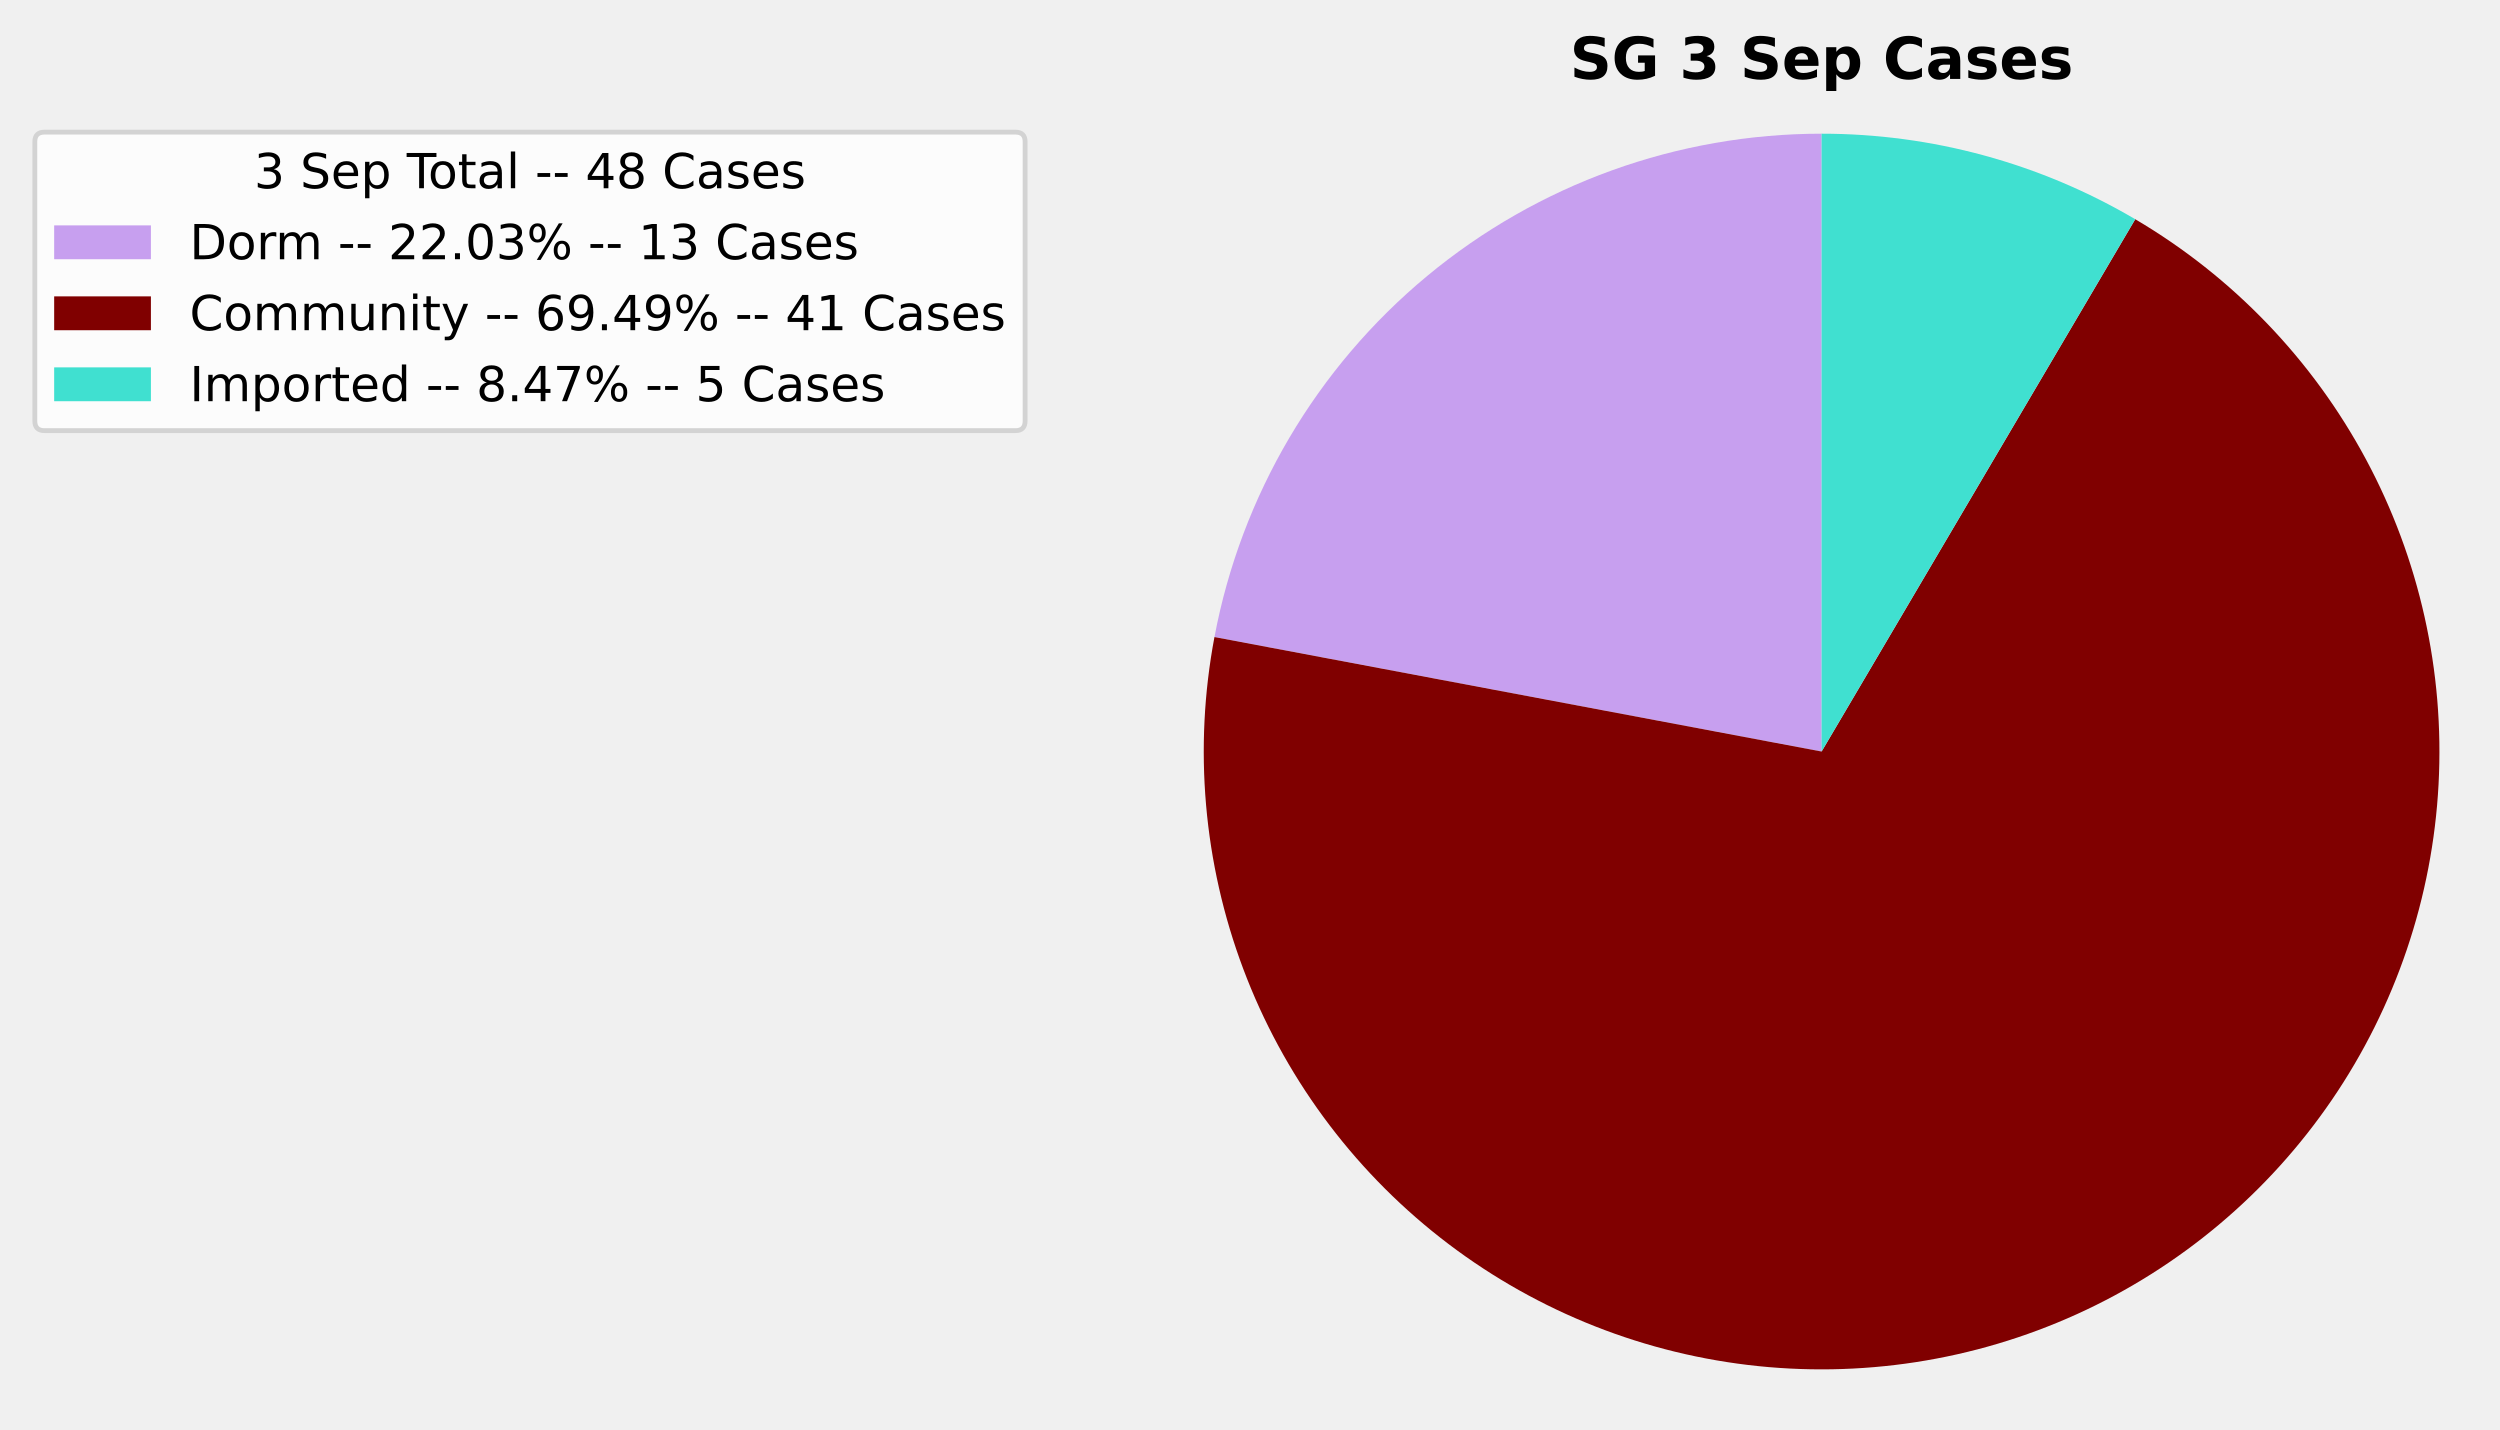
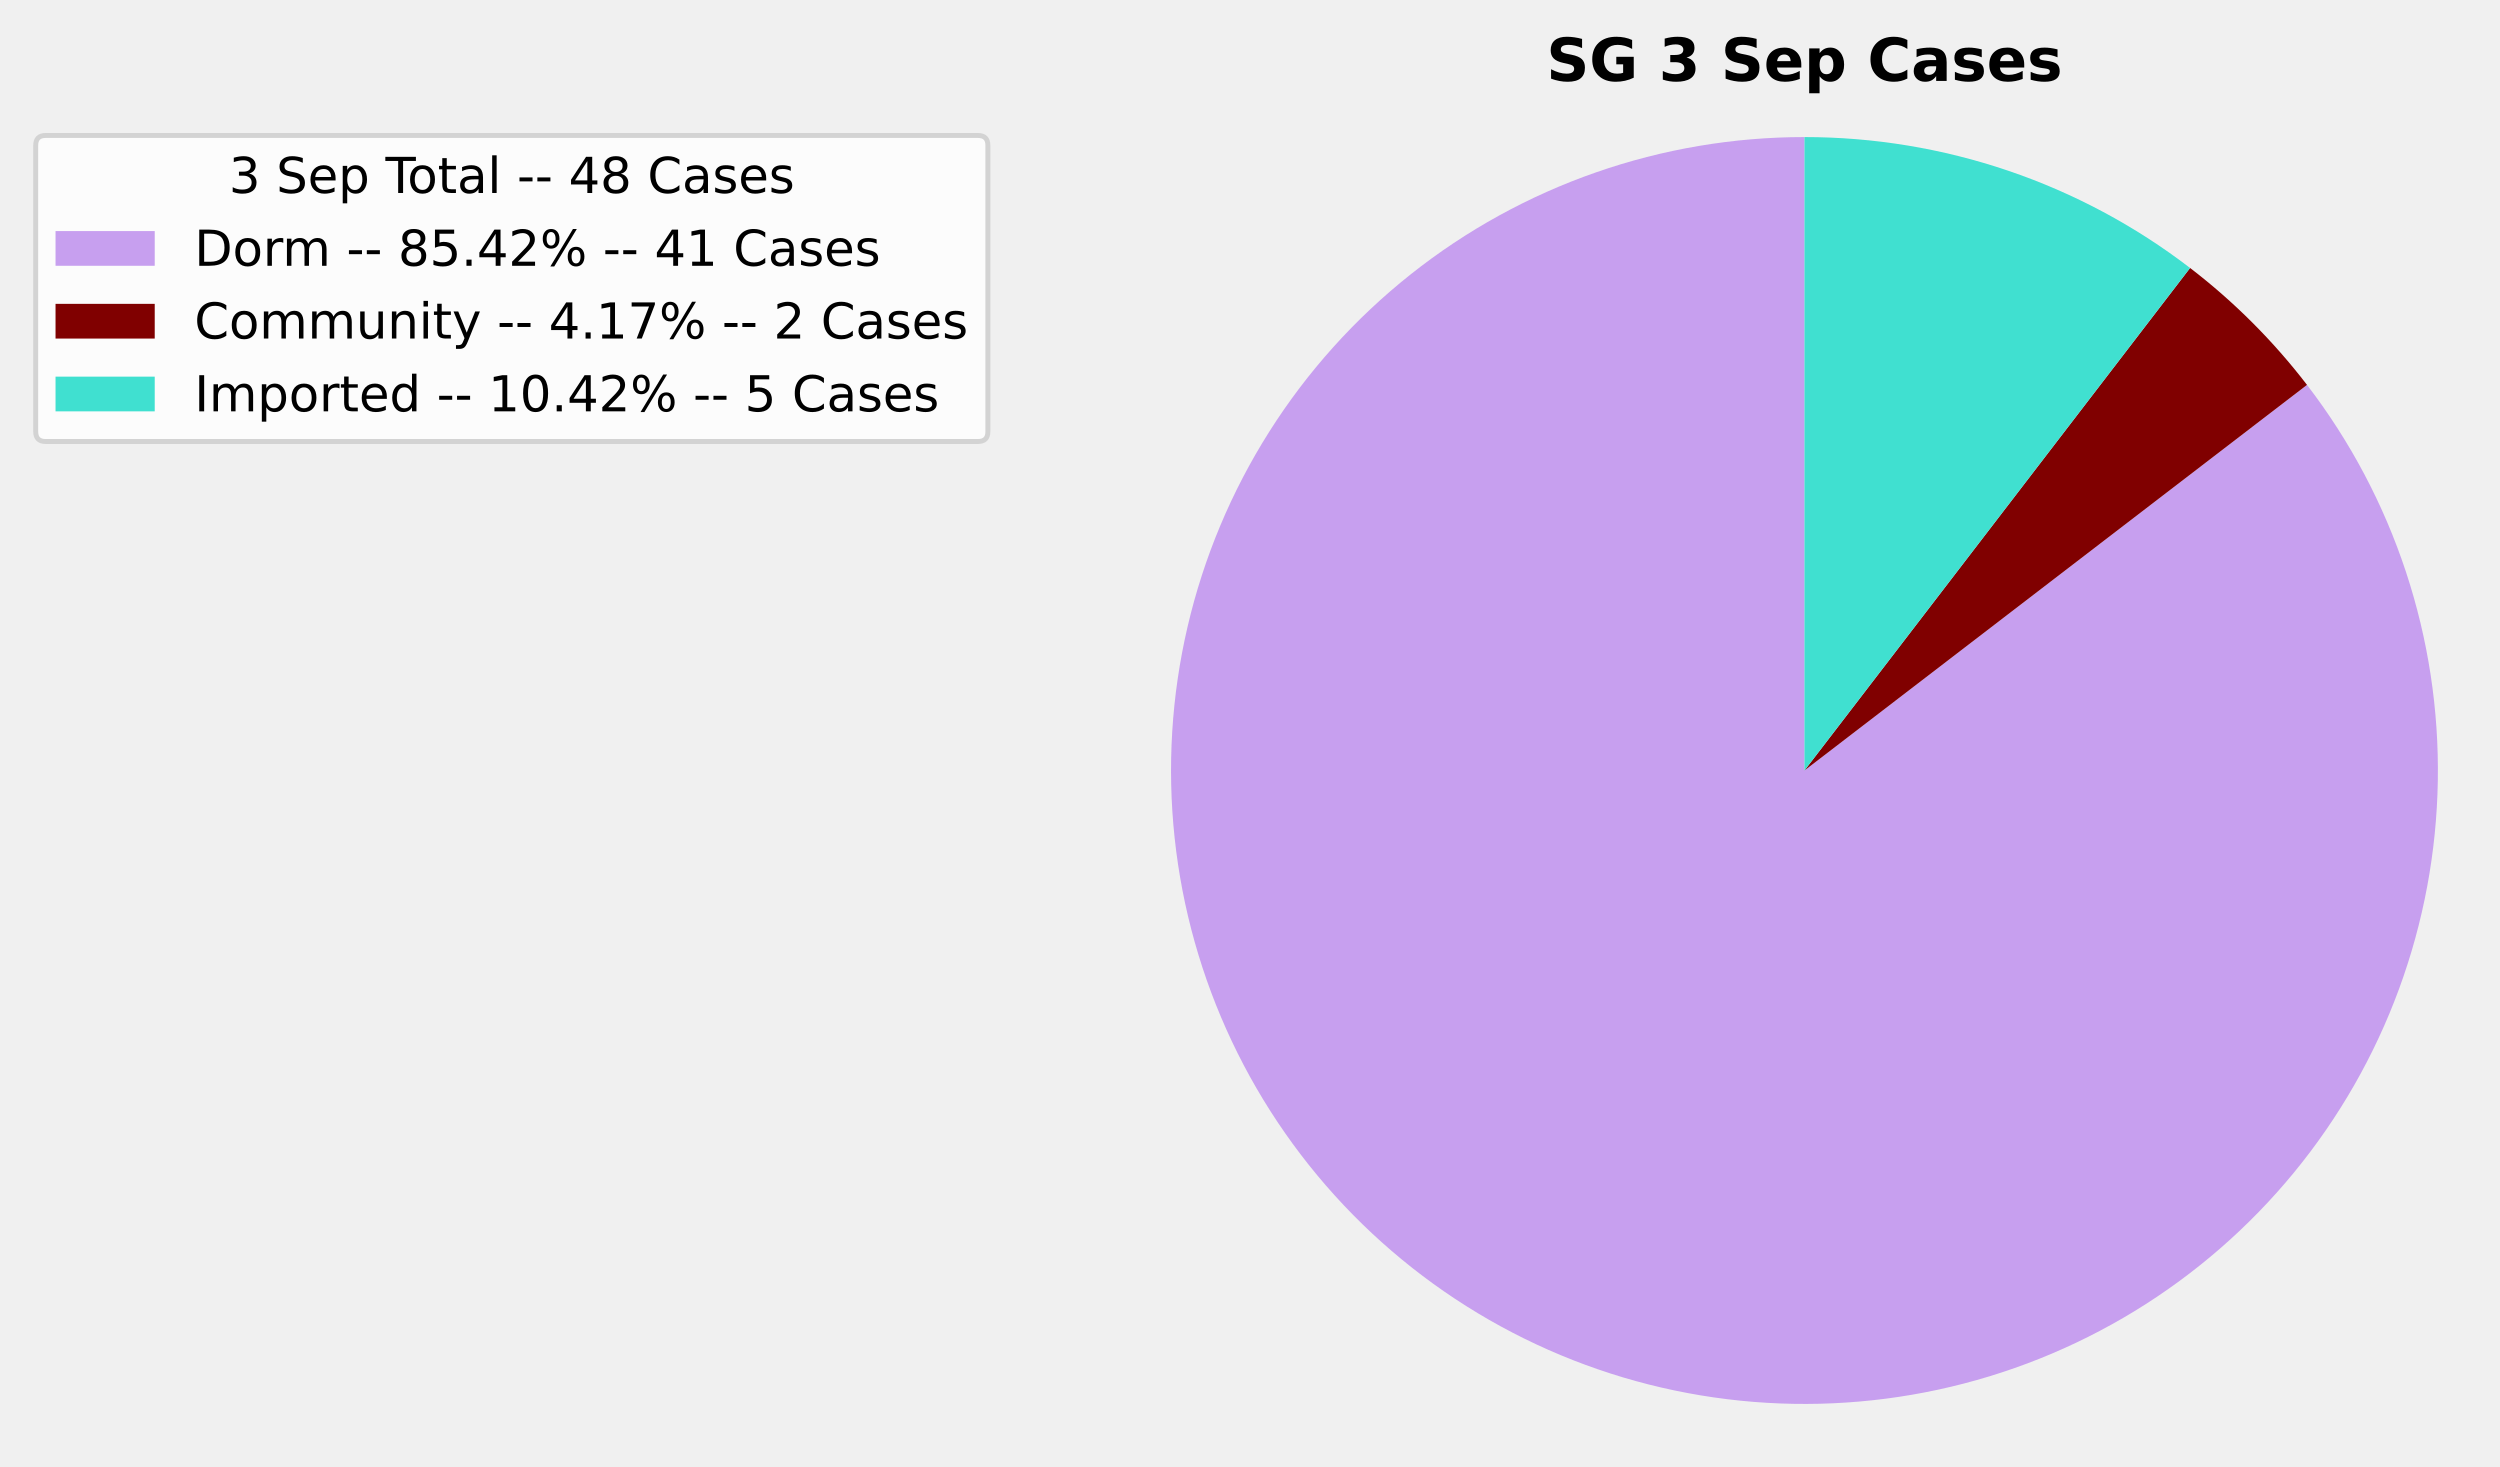
- <svg xmlns="http://www.w3.org/2000/svg" xmlns:xlink="http://www.w3.org/1999/xlink" height="295.63pt" version="1.1" viewBox="0 0 516.858 295.63" width="516.858pt">
+ <svg xmlns="http://www.w3.org/2000/svg" xmlns:xlink="http://www.w3.org/1999/xlink" height="295.63pt" version="1.1" viewBox="0 0 504.133 295.63" width="504.133pt">
  <defs>
    <style type="text/css">
*{stroke-linecap:butt;stroke-linejoin:round;}
  </style>
  </defs>
  <g id="figure_1">
    <g id="patch_1">
-       <path d="M -0 295.63  L 516.858 295.63  L 516.858 0  L -0 0  z " style="fill:none;" />
+       <path d="M -0 295.63  L 504.133 295.63  L 504.133 0  L -0 0  z " style="fill:none;" />
    </g>
    <g id="axes_1">
      <g id="patch_2">
-         <path d="M 376.602 27.64  C 346.838 27.64 317.99 38.044 295.076 57.04  C 272.163 76.037 256.595 102.458 251.08 131.707  L 376.602 155.374  L 376.602 27.64  z " style="fill:#c79fef;" />
+         <path d="M 363.877 27.64  C 349.561 27.64 335.347 30.047 321.83 34.759  C 308.312 39.471 295.683 46.423 284.47 55.322  C 273.257 64.221 263.619 74.943 255.96 87.037  C 248.302 99.131 242.73 112.427 239.48 126.369  C 236.229 140.31 235.345 154.699 236.865 168.934  C 238.384 183.168 242.286 197.046 248.407 209.987  C 254.527 222.928 262.78 234.749 272.819 244.954  C 282.859 255.159 294.542 263.604 307.381 269.935  C 320.22 276.267 334.033 280.395 348.241 282.147  C 362.448 283.9 376.85 283.251 390.843 280.229  C 404.835 277.207 418.221 271.854 430.439 264.394  C 442.657 256.934 453.535 247.473 462.616 236.408  C 471.698 225.342 478.855 212.827 483.787 199.389  C 488.72 185.95 491.359 171.777 491.593 157.464  C 491.827 143.151 489.654 128.899 485.163 115.306  C 480.673 101.714 473.929 88.972 465.215 77.615  L 363.877 155.374  L 363.877 27.64  z " style="fill:#c79fef;" />
      </g>
      <g id="patch_3">
-         <path d="M 251.08 131.707  C 246.747 154.683 248.806 178.414 257.03 200.302  C 265.254 222.19 279.332 241.405 297.723 255.843  C 316.114 270.282 338.121 279.398 361.335 282.192  C 384.549 284.987 408.091 281.355 429.383 271.693  C 450.675 262.031 468.911 246.706 482.095 227.396  C 495.278 208.086 502.91 185.521 504.154 162.172  C 505.399 138.824 500.209 115.576 489.152 94.973  C 478.096 74.371 461.592 57.195 441.448 45.325  L 376.602 155.374  L 251.08 131.707  z " style="fill:#800000;" />
+         <path d="M 465.215 77.615  C 461.82 73.191 458.14 68.995 454.198 65.053  C 450.256 61.11 446.059 57.43 441.636 54.036  L 363.877 155.374  L 465.215 77.615  z " style="fill:#800000;" />
      </g>
      <g id="patch_4">
-         <path d="M 441.448 45.325  C 431.667 39.561 421.161 35.128 410.209 32.141  C 399.256 29.154 387.954 27.64 376.602 27.64  L 376.602 155.374  L 441.448 45.325  z " style="fill:#40e0d0;" />
+         <path d="M 441.636 54.036  C 430.557 45.535 418.159 38.908 404.935 34.419  C 391.712 29.93 377.841 27.64 363.877 27.64  L 363.877 155.374  L 441.636 54.036  z " style="fill:#40e0d0;" />
      </g>
      <g id="matplotlib.axis_1" />
      <g id="matplotlib.axis_2" />
      <g id="text_1">
        <defs>
          <path d="M 59.906 70.609  L 59.906 55.172  Q 53.906 57.859 48.188 59.219  Q 42.484 60.594 37.406 60.594  Q 30.672 60.594 27.438 58.734  Q 24.219 56.891 24.219 52.984  Q 24.219 50.047 26.391 48.406  Q 28.562 46.781 34.281 45.609  L 42.281 44  Q 54.438 41.547 59.562 36.562  Q 64.703 31.594 64.703 22.406  Q 64.703 10.359 57.547 4.469  Q 50.391 -1.422 35.688 -1.422  Q 28.766 -1.422 21.781 -0.094  Q 14.797 1.219 7.812 3.812  L 7.812 19.672  Q 14.797 15.969 21.312 14.078  Q 27.828 12.203 33.891 12.203  Q 40.047 12.203 43.312 14.25  Q 46.578 16.312 46.578 20.125  Q 46.578 23.531 44.359 25.391  Q 42.141 27.25 35.5 28.719  L 28.219 30.328  Q 17.281 32.672 12.219 37.797  Q 7.172 42.922 7.172 51.609  Q 7.172 62.5 14.203 68.359  Q 21.234 74.219 34.422 74.219  Q 40.438 74.219 46.781 73.312  Q 53.125 72.406 59.906 70.609  z " id="DejaVuSans-Bold-83" />
          <path d="M 74.703 5.422  Q 67.672 2 60.109 0.281  Q 52.547 -1.422 44.484 -1.422  Q 26.266 -1.422 15.625 8.766  Q 4.984 18.953 4.984 36.375  Q 4.984 54 15.812 64.109  Q 26.656 74.219 45.516 74.219  Q 52.781 74.219 59.438 72.844  Q 66.109 71.484 72.016 68.797  L 72.016 53.719  Q 65.922 57.172 59.891 58.875  Q 53.859 60.594 47.797 60.594  Q 36.578 60.594 30.5 54.312  Q 24.422 48.047 24.422 36.375  Q 24.422 24.812 30.281 18.5  Q 36.141 12.203 46.922 12.203  Q 49.859 12.203 52.375 12.562  Q 54.891 12.938 56.891 13.719  L 56.891 27.875  L 45.406 27.875  L 45.406 40.484  L 74.703 40.484  z " id="DejaVuSans-Bold-71" />
          <path id="DejaVuSans-Bold-32" />
          <path d="M 46.578 39.312  Q 53.953 37.406 57.781 32.688  Q 61.625 27.984 61.625 20.703  Q 61.625 9.859 53.312 4.219  Q 45.016 -1.422 29.109 -1.422  Q 23.484 -1.422 17.844 -0.516  Q 12.203 0.391 6.688 2.203  L 6.688 16.703  Q 11.969 14.062 17.156 12.719  Q 22.359 11.375 27.391 11.375  Q 34.859 11.375 38.844 13.953  Q 42.828 16.547 42.828 21.391  Q 42.828 26.375 38.75 28.938  Q 34.672 31.5 26.703 31.5  L 19.188 31.5  L 19.188 43.609  L 27.094 43.609  Q 34.188 43.609 37.641 45.828  Q 41.109 48.047 41.109 52.594  Q 41.109 56.781 37.734 59.078  Q 34.375 61.375 28.219 61.375  Q 23.688 61.375 19.047 60.344  Q 14.406 59.328 9.812 57.328  L 9.812 71.094  Q 15.375 72.656 20.844 73.438  Q 26.312 74.219 31.594 74.219  Q 45.797 74.219 52.844 69.547  Q 59.906 64.891 59.906 55.516  Q 59.906 49.125 56.531 45.047  Q 53.172 40.969 46.578 39.312  z " id="DejaVuSans-Bold-51" />
          <path d="M 62.984 27.484  L 62.984 22.516  L 22.125 22.516  Q 22.75 16.359 26.562 13.281  Q 30.375 10.203 37.203 10.203  Q 42.719 10.203 48.5 11.844  Q 54.297 13.484 60.406 16.797  L 60.406 3.328  Q 54.203 0.984 48 -0.219  Q 41.797 -1.422 35.594 -1.422  Q 20.75 -1.422 12.516 6.125  Q 4.297 13.672 4.297 27.297  Q 4.297 40.672 12.375 48.328  Q 20.453 56 34.625 56  Q 47.516 56 55.25 48.234  Q 62.984 40.484 62.984 27.484  z M 45.016 33.297  Q 45.016 38.281 42.109 41.328  Q 39.203 44.391 34.516 44.391  Q 29.438 44.391 26.266 41.531  Q 23.094 38.672 22.312 33.297  z " id="DejaVuSans-Bold-101" />
          <path d="M 25.875 7.906  L 25.875 -20.797  L 8.406 -20.797  L 8.406 54.688  L 25.875 54.688  L 25.875 46.688  Q 29.5 51.469 33.891 53.734  Q 38.281 56 44 56  Q 54.109 56 60.594 47.969  Q 67.094 39.938 67.094 27.297  Q 67.094 14.656 60.594 6.609  Q 54.109 -1.422 44 -1.422  Q 38.281 -1.422 33.891 0.844  Q 29.5 3.125 25.875 7.906  z M 37.5 43.312  Q 31.891 43.312 28.875 39.188  Q 25.875 35.062 25.875 27.297  Q 25.875 19.531 28.875 15.406  Q 31.891 11.281 37.5 11.281  Q 43.109 11.281 46.062 15.375  Q 49.031 19.484 49.031 27.297  Q 49.031 35.109 46.062 39.203  Q 43.109 43.312 37.5 43.312  z " id="DejaVuSans-Bold-112" />
          <path d="M 67 4  Q 61.812 1.312 56.203 -0.047  Q 50.594 -1.422 44.484 -1.422  Q 26.266 -1.422 15.625 8.766  Q 4.984 18.953 4.984 36.375  Q 4.984 53.859 15.625 64.031  Q 26.266 74.219 44.484 74.219  Q 50.594 74.219 56.203 72.844  Q 61.812 71.484 67 68.797  L 67 53.719  Q 61.766 57.281 56.688 58.938  Q 51.609 60.594 46 60.594  Q 35.938 60.594 30.172 54.141  Q 24.422 47.703 24.422 36.375  Q 24.422 25.094 30.172 18.641  Q 35.938 12.203 46 12.203  Q 51.609 12.203 56.688 13.859  Q 61.766 15.531 67 19.094  z " id="DejaVuSans-Bold-67" />
          <path d="M 32.906 24.609  Q 27.438 24.609 24.672 22.75  Q 21.922 20.906 21.922 17.281  Q 21.922 13.969 24.141 12.078  Q 26.375 10.203 30.328 10.203  Q 35.25 10.203 38.625 13.734  Q 42 17.281 42 22.609  L 42 24.609  z M 59.625 31.203  L 59.625 0  L 42 0  L 42 8.109  Q 38.484 3.125 34.078 0.844  Q 29.688 -1.422 23.391 -1.422  Q 14.891 -1.422 9.594 3.531  Q 4.297 8.5 4.297 16.406  Q 4.297 26.031 10.906 30.516  Q 17.531 35.016 31.688 35.016  L 42 35.016  L 42 36.375  Q 42 40.531 38.719 42.453  Q 35.453 44.391 28.516 44.391  Q 22.906 44.391 18.062 43.266  Q 13.234 42.141 9.078 39.891  L 9.078 53.219  Q 14.703 54.594 20.359 55.297  Q 26.031 56 31.688 56  Q 46.484 56 53.047 50.172  Q 59.625 44.344 59.625 31.203  z " id="DejaVuSans-Bold-97" />
          <path d="M 51.125 52.984  L 51.125 39.703  Q 45.516 42.047 40.281 43.219  Q 35.062 44.391 30.422 44.391  Q 25.438 44.391 23.016 43.141  Q 20.609 41.891 20.609 39.312  Q 20.609 37.203 22.438 36.078  Q 24.266 34.969 29 34.422  L 32.078 33.984  Q 45.516 32.281 50.141 28.375  Q 54.781 24.469 54.781 16.109  Q 54.781 7.375 48.328 2.969  Q 41.891 -1.422 29.109 -1.422  Q 23.688 -1.422 17.891 -0.562  Q 12.109 0.297 6 2  L 6 15.281  Q 11.234 12.75 16.719 11.469  Q 22.219 10.203 27.875 10.203  Q 33.016 10.203 35.594 11.609  Q 38.188 13.031 38.188 15.828  Q 38.188 18.172 36.406 19.312  Q 34.625 20.453 29.297 21.094  L 26.219 21.484  Q 14.547 22.953 9.859 26.906  Q 5.172 30.859 5.172 38.922  Q 5.172 47.609 11.125 51.797  Q 17.094 56 29.391 56  Q 34.234 56 39.547 55.266  Q 44.875 54.547 51.125 52.984  z " id="DejaVuSans-Bold-115" />
        </defs>
-         <g transform="translate(324.5656 16.31812)scale(0.12 -0.12)">
+         <g transform="translate(311.8406 16.31812)scale(0.12 -0.12)">
          <use xlink:href="#DejaVuSans-Bold-83" />
          <use x="72.021" xlink:href="#DejaVuSans-Bold-71" />
          <use x="154.102" xlink:href="#DejaVuSans-Bold-32" />
          <use x="188.916" xlink:href="#DejaVuSans-Bold-51" />
          <use x="258.496" xlink:href="#DejaVuSans-Bold-32" />
          <use x="293.311" xlink:href="#DejaVuSans-Bold-83" />
          <use x="365.332" xlink:href="#DejaVuSans-Bold-101" />
          <use x="433.154" xlink:href="#DejaVuSans-Bold-112" />
          <use x="504.736" xlink:href="#DejaVuSans-Bold-32" />
          <use x="539.551" xlink:href="#DejaVuSans-Bold-67" />
          <use x="612.939" xlink:href="#DejaVuSans-Bold-97" />
          <use x="680.42" xlink:href="#DejaVuSans-Bold-115" />
          <use x="739.941" xlink:href="#DejaVuSans-Bold-101" />
          <use x="807.764" xlink:href="#DejaVuSans-Bold-115" />
        </g>
      </g>
      <g id="legend_1">
        <g id="patch_5">
-           <path d="M 9.2 89.031  L 209.934 89.031  Q 211.934 89.031 211.934 87.031  L 211.934 29.318  Q 211.934 27.318 209.934 27.318  L 9.2 27.318  Q 7.2 27.318 7.2 29.318  L 7.2 87.031  Q 7.2 89.031 9.2 89.031  z " style="fill:#ffffff;opacity:0.8;stroke:#cccccc;stroke-linejoin:miter;" />
+           <path d="M 9.2 89.031  L 197.209 89.031  Q 199.209 89.031 199.209 87.031  L 199.209 29.318  Q 199.209 27.318 197.209 27.318  L 9.2 27.318  Q 7.2 27.318 7.2 29.318  L 7.2 87.031  Q 7.2 89.031 9.2 89.031  z " style="fill:#ffffff;opacity:0.8;stroke:#cccccc;stroke-linejoin:miter;" />
        </g>
        <g id="text_2">
          <defs>
            <path d="M 40.578 39.312  Q 47.656 37.797 51.625 33  Q 55.609 28.219 55.609 21.188  Q 55.609 10.406 48.188 4.484  Q 40.766 -1.422 27.094 -1.422  Q 22.516 -1.422 17.656 -0.516  Q 12.797 0.391 7.625 2.203  L 7.625 11.719  Q 11.719 9.328 16.594 8.109  Q 21.484 6.891 26.812 6.891  Q 36.078 6.891 40.938 10.547  Q 45.797 14.203 45.797 21.188  Q 45.797 27.641 41.281 31.266  Q 36.766 34.906 28.719 34.906  L 20.219 34.906  L 20.219 43.016  L 29.109 43.016  Q 36.375 43.016 40.234 45.922  Q 44.094 48.828 44.094 54.297  Q 44.094 59.906 40.109 62.906  Q 36.141 65.922 28.719 65.922  Q 24.656 65.922 20.016 65.031  Q 15.375 64.156 9.812 62.312  L 9.812 71.094  Q 15.438 72.656 20.344 73.438  Q 25.25 74.219 29.594 74.219  Q 40.828 74.219 47.359 69.109  Q 53.906 64.016 53.906 55.328  Q 53.906 49.266 50.438 45.094  Q 46.969 40.922 40.578 39.312  z " id="DejaVuSans-51" />
            <path id="DejaVuSans-32" />
            <path d="M 53.516 70.516  L 53.516 60.891  Q 47.906 63.578 42.922 64.891  Q 37.938 66.219 33.297 66.219  Q 25.25 66.219 20.875 63.094  Q 16.5 59.969 16.5 54.203  Q 16.5 49.359 19.406 46.891  Q 22.312 44.438 30.422 42.922  L 36.375 41.703  Q 47.406 39.594 52.656 34.297  Q 57.906 29 57.906 20.125  Q 57.906 9.516 50.797 4.047  Q 43.703 -1.422 29.984 -1.422  Q 24.812 -1.422 18.969 -0.25  Q 13.141 0.922 6.891 3.219  L 6.891 13.375  Q 12.891 10.016 18.656 8.297  Q 24.422 6.594 29.984 6.594  Q 38.422 6.594 43.016 9.906  Q 47.609 13.234 47.609 19.391  Q 47.609 24.75 44.312 27.781  Q 41.016 30.812 33.5 32.328  L 27.484 33.5  Q 16.453 35.688 11.516 40.375  Q 6.594 45.062 6.594 53.422  Q 6.594 63.094 13.406 68.656  Q 20.219 74.219 32.172 74.219  Q 37.312 74.219 42.625 73.281  Q 47.953 72.359 53.516 70.516  z " id="DejaVuSans-83" />
            <path d="M 56.203 29.594  L 56.203 25.203  L 14.891 25.203  Q 15.484 15.922 20.484 11.062  Q 25.484 6.203 34.422 6.203  Q 39.594 6.203 44.453 7.469  Q 49.312 8.734 54.109 11.281  L 54.109 2.781  Q 49.266 0.734 44.188 -0.344  Q 39.109 -1.422 33.891 -1.422  Q 20.797 -1.422 13.156 6.188  Q 5.516 13.812 5.516 26.812  Q 5.516 40.234 12.766 48.109  Q 20.016 56 32.328 56  Q 43.359 56 49.781 48.891  Q 56.203 41.797 56.203 29.594  z M 47.219 32.234  Q 47.125 39.594 43.094 43.984  Q 39.062 48.391 32.422 48.391  Q 24.906 48.391 20.391 44.141  Q 15.875 39.891 15.188 32.172  z " id="DejaVuSans-101" />
            <path d="M 18.109 8.203  L 18.109 -20.797  L 9.078 -20.797  L 9.078 54.688  L 18.109 54.688  L 18.109 46.391  Q 20.953 51.266 25.266 53.625  Q 29.594 56 35.594 56  Q 45.562 56 51.781 48.094  Q 58.016 40.188 58.016 27.297  Q 58.016 14.406 51.781 6.484  Q 45.562 -1.422 35.594 -1.422  Q 29.594 -1.422 25.266 0.953  Q 20.953 3.328 18.109 8.203  z M 48.688 27.297  Q 48.688 37.203 44.609 42.844  Q 40.531 48.484 33.406 48.484  Q 26.266 48.484 22.188 42.844  Q 18.109 37.203 18.109 27.297  Q 18.109 17.391 22.188 11.75  Q 26.266 6.109 33.406 6.109  Q 40.531 6.109 44.609 11.75  Q 48.688 17.391 48.688 27.297  z " id="DejaVuSans-112" />
            <path d="M -0.297 72.906  L 61.375 72.906  L 61.375 64.594  L 35.5 64.594  L 35.5 0  L 25.594 0  L 25.594 64.594  L -0.297 64.594  z " id="DejaVuSans-84" />
            <path d="M 30.609 48.391  Q 23.391 48.391 19.188 42.75  Q 14.984 37.109 14.984 27.297  Q 14.984 17.484 19.156 11.844  Q 23.344 6.203 30.609 6.203  Q 37.797 6.203 41.984 11.859  Q 46.188 17.531 46.188 27.297  Q 46.188 37.016 41.984 42.703  Q 37.797 48.391 30.609 48.391  z M 30.609 56  Q 42.328 56 49.016 48.375  Q 55.719 40.766 55.719 27.297  Q 55.719 13.875 49.016 6.219  Q 42.328 -1.422 30.609 -1.422  Q 18.844 -1.422 12.172 6.219  Q 5.516 13.875 5.516 27.297  Q 5.516 40.766 12.172 48.375  Q 18.844 56 30.609 56  z " id="DejaVuSans-111" />
            <path d="M 18.312 70.219  L 18.312 54.688  L 36.812 54.688  L 36.812 47.703  L 18.312 47.703  L 18.312 18.016  Q 18.312 11.328 20.141 9.422  Q 21.969 7.516 27.594 7.516  L 36.812 7.516  L 36.812 0  L 27.594 0  Q 17.188 0 13.234 3.875  Q 9.281 7.766 9.281 18.016  L 9.281 47.703  L 2.688 47.703  L 2.688 54.688  L 9.281 54.688  L 9.281 70.219  z " id="DejaVuSans-116" />
            <path d="M 34.281 27.484  Q 23.391 27.484 19.188 25  Q 14.984 22.516 14.984 16.5  Q 14.984 11.719 18.141 8.906  Q 21.297 6.109 26.703 6.109  Q 34.188 6.109 38.703 11.406  Q 43.219 16.703 43.219 25.484  L 43.219 27.484  z M 52.203 31.203  L 52.203 0  L 43.219 0  L 43.219 8.297  Q 40.141 3.328 35.547 0.953  Q 30.953 -1.422 24.312 -1.422  Q 15.922 -1.422 10.953 3.297  Q 6 8.016 6 15.922  Q 6 25.141 12.172 29.828  Q 18.359 34.516 30.609 34.516  L 43.219 34.516  L 43.219 35.406  Q 43.219 41.609 39.141 45  Q 35.062 48.391 27.688 48.391  Q 23 48.391 18.547 47.266  Q 14.109 46.141 10.016 43.891  L 10.016 52.203  Q 14.938 54.109 19.578 55.047  Q 24.219 56 28.609 56  Q 40.484 56 46.344 49.844  Q 52.203 43.703 52.203 31.203  z " id="DejaVuSans-97" />
            <path d="M 9.422 75.984  L 18.406 75.984  L 18.406 0  L 9.422 0  z " id="DejaVuSans-108" />
            <path d="M 4.891 31.391  L 31.203 31.391  L 31.203 23.391  L 4.891 23.391  z " id="DejaVuSans-45" />
            <path d="M 37.797 64.312  L 12.891 25.391  L 37.797 25.391  z M 35.203 72.906  L 47.609 72.906  L 47.609 25.391  L 58.016 25.391  L 58.016 17.188  L 47.609 17.188  L 47.609 0  L 37.797 0  L 37.797 17.188  L 4.891 17.188  L 4.891 26.703  z " id="DejaVuSans-52" />
            <path d="M 31.781 34.625  Q 24.75 34.625 20.719 30.859  Q 16.703 27.094 16.703 20.516  Q 16.703 13.922 20.719 10.156  Q 24.75 6.391 31.781 6.391  Q 38.812 6.391 42.859 10.172  Q 46.922 13.969 46.922 20.516  Q 46.922 27.094 42.891 30.859  Q 38.875 34.625 31.781 34.625  z M 21.922 38.812  Q 15.578 40.375 12.031 44.719  Q 8.5 49.078 8.5 55.328  Q 8.5 64.062 14.719 69.141  Q 20.953 74.219 31.781 74.219  Q 42.672 74.219 48.875 69.141  Q 55.078 64.062 55.078 55.328  Q 55.078 49.078 51.531 44.719  Q 48 40.375 41.703 38.812  Q 48.828 37.156 52.797 32.312  Q 56.781 27.484 56.781 20.516  Q 56.781 9.906 50.312 4.234  Q 43.844 -1.422 31.781 -1.422  Q 19.734 -1.422 13.25 4.234  Q 6.781 9.906 6.781 20.516  Q 6.781 27.484 10.781 32.312  Q 14.797 37.156 21.922 38.812  z M 18.312 54.391  Q 18.312 48.734 21.844 45.562  Q 25.391 42.391 31.781 42.391  Q 38.141 42.391 41.719 45.562  Q 45.312 48.734 45.312 54.391  Q 45.312 60.062 41.719 63.234  Q 38.141 66.406 31.781 66.406  Q 25.391 66.406 21.844 63.234  Q 18.312 60.062 18.312 54.391  z " id="DejaVuSans-56" />
            <path d="M 64.406 67.281  L 64.406 56.891  Q 59.422 61.531 53.781 63.812  Q 48.141 66.109 41.797 66.109  Q 29.297 66.109 22.656 58.469  Q 16.016 50.828 16.016 36.375  Q 16.016 21.969 22.656 14.328  Q 29.297 6.688 41.797 6.688  Q 48.141 6.688 53.781 8.984  Q 59.422 11.281 64.406 15.922  L 64.406 5.609  Q 59.234 2.094 53.438 0.328  Q 47.656 -1.422 41.219 -1.422  Q 24.656 -1.422 15.125 8.703  Q 5.609 18.844 5.609 36.375  Q 5.609 53.953 15.125 64.078  Q 24.656 74.219 41.219 74.219  Q 47.75 74.219 53.531 72.484  Q 59.328 70.75 64.406 67.281  z " id="DejaVuSans-67" />
            <path d="M 44.281 53.078  L 44.281 44.578  Q 40.484 46.531 36.375 47.5  Q 32.281 48.484 27.875 48.484  Q 21.188 48.484 17.844 46.438  Q 14.5 44.391 14.5 40.281  Q 14.5 37.156 16.891 35.375  Q 19.281 33.594 26.516 31.984  L 29.594 31.297  Q 39.156 29.25 43.188 25.516  Q 47.219 21.781 47.219 15.094  Q 47.219 7.469 41.188 3.016  Q 35.156 -1.422 24.609 -1.422  Q 20.219 -1.422 15.453 -0.562  Q 10.688 0.297 5.422 2  L 5.422 11.281  Q 10.406 8.688 15.234 7.391  Q 20.062 6.109 24.812 6.109  Q 31.156 6.109 34.562 8.281  Q 37.984 10.453 37.984 14.406  Q 37.984 18.062 35.516 20.016  Q 33.062 21.969 24.703 23.781  L 21.578 24.516  Q 13.234 26.266 9.516 29.906  Q 5.812 33.547 5.812 39.891  Q 5.812 47.609 11.281 51.797  Q 16.75 56 26.812 56  Q 31.781 56 36.172 55.266  Q 40.578 54.547 44.281 53.078  z " id="DejaVuSans-115" />
          </defs>
-           <g transform="translate(52.52734 38.91656)scale(0.1 -0.1)">
+           <g transform="translate(46.16484 38.91656)scale(0.1 -0.1)">
            <use xlink:href="#DejaVuSans-51" />
            <use x="63.623" xlink:href="#DejaVuSans-32" />
            <use x="95.41" xlink:href="#DejaVuSans-83" />
            <use x="158.887" xlink:href="#DejaVuSans-101" />
            <use x="220.41" xlink:href="#DejaVuSans-112" />
            <use x="283.887" xlink:href="#DejaVuSans-32" />
            <use x="315.674" xlink:href="#DejaVuSans-84" />
            <use x="359.758" xlink:href="#DejaVuSans-111" />
            <use x="420.939" xlink:href="#DejaVuSans-116" />
            <use x="460.148" xlink:href="#DejaVuSans-97" />
            <use x="521.428" xlink:href="#DejaVuSans-108" />
            <use x="549.211" xlink:href="#DejaVuSans-32" />
            <use x="580.998" xlink:href="#DejaVuSans-45" />
            <use x="617.082" xlink:href="#DejaVuSans-45" />
            <use x="653.166" xlink:href="#DejaVuSans-32" />
            <use x="684.953" xlink:href="#DejaVuSans-52" />
            <use x="748.576" xlink:href="#DejaVuSans-56" />
            <use x="812.199" xlink:href="#DejaVuSans-32" />
            <use x="843.986" xlink:href="#DejaVuSans-67" />
            <use x="913.811" xlink:href="#DejaVuSans-97" />
            <use x="975.09" xlink:href="#DejaVuSans-115" />
            <use x="1027.189" xlink:href="#DejaVuSans-101" />
            <use x="1088.713" xlink:href="#DejaVuSans-115" />
          </g>
        </g>
        <g id="patch_6">
          <path d="M 11.2 53.595  L 31.2 53.595  L 31.2 46.595  L 11.2 46.595  z " style="fill:#c79fef;" />
        </g>
        <g id="text_3">
          <defs>
            <path d="M 19.672 64.797  L 19.672 8.109  L 31.594 8.109  Q 46.688 8.109 53.688 14.938  Q 60.688 21.781 60.688 36.531  Q 60.688 51.172 53.688 57.984  Q 46.688 64.797 31.594 64.797  z M 9.812 72.906  L 30.078 72.906  Q 51.266 72.906 61.172 64.094  Q 71.094 55.281 71.094 36.531  Q 71.094 17.672 61.125 8.828  Q 51.172 0 30.078 0  L 9.812 0  z " id="DejaVuSans-68" />
            <path d="M 41.109 46.297  Q 39.594 47.172 37.812 47.578  Q 36.031 48 33.891 48  Q 26.266 48 22.188 43.047  Q 18.109 38.094 18.109 28.812  L 18.109 0  L 9.078 0  L 9.078 54.688  L 18.109 54.688  L 18.109 46.188  Q 20.953 51.172 25.484 53.578  Q 30.031 56 36.531 56  Q 37.453 56 38.578 55.875  Q 39.703 55.766 41.062 55.516  z " id="DejaVuSans-114" />
            <path d="M 52 44.188  Q 55.375 50.25 60.062 53.125  Q 64.75 56 71.094 56  Q 79.641 56 84.281 50.016  Q 88.922 44.047 88.922 33.016  L 88.922 0  L 79.891 0  L 79.891 32.719  Q 79.891 40.578 77.094 44.375  Q 74.312 48.188 68.609 48.188  Q 61.625 48.188 57.562 43.547  Q 53.516 38.922 53.516 30.906  L 53.516 0  L 44.484 0  L 44.484 32.719  Q 44.484 40.625 41.703 44.406  Q 38.922 48.188 33.109 48.188  Q 26.219 48.188 22.156 43.531  Q 18.109 38.875 18.109 30.906  L 18.109 0  L 9.078 0  L 9.078 54.688  L 18.109 54.688  L 18.109 46.188  Q 21.188 51.219 25.484 53.609  Q 29.781 56 35.688 56  Q 41.656 56 45.828 52.969  Q 50 49.953 52 44.188  z " id="DejaVuSans-109" />
+             <path d="M 10.797 72.906  L 49.516 72.906  L 49.516 64.594  L 19.828 64.594  L 19.828 46.734  Q 21.969 47.469 24.109 47.828  Q 26.266 48.188 28.422 48.188  Q 40.625 48.188 47.75 41.5  Q 54.891 34.812 54.891 23.391  Q 54.891 11.625 47.562 5.094  Q 40.234 -1.422 26.906 -1.422  Q 22.312 -1.422 17.547 -0.641  Q 12.797 0.141 7.719 1.703  L 7.719 11.625  Q 12.109 9.234 16.797 8.062  Q 21.484 6.891 26.703 6.891  Q 35.156 6.891 40.078 11.328  Q 45.016 15.766 45.016 23.391  Q 45.016 31 40.078 35.438  Q 35.156 39.891 26.703 39.891  Q 22.75 39.891 18.812 39.016  Q 14.891 38.141 10.797 36.281  z " id="DejaVuSans-53" />
+             <path d="M 10.688 12.406  L 21 12.406  L 21 0  L 10.688 0  z " id="DejaVuSans-46" />
            <path d="M 19.188 8.297  L 53.609 8.297  L 53.609 0  L 7.328 0  L 7.328 8.297  Q 12.938 14.109 22.625 23.891  Q 32.328 33.688 34.812 36.531  Q 39.547 41.844 41.422 45.531  Q 43.312 49.219 43.312 52.781  Q 43.312 58.594 39.234 62.25  Q 35.156 65.922 28.609 65.922  Q 23.969 65.922 18.812 64.312  Q 13.672 62.703 7.812 59.422  L 7.812 69.391  Q 13.766 71.781 18.938 73  Q 24.125 74.219 28.422 74.219  Q 39.75 74.219 46.484 68.547  Q 53.219 62.891 53.219 53.422  Q 53.219 48.922 51.531 44.891  Q 49.859 40.875 45.406 35.406  Q 44.188 33.984 37.641 27.219  Q 31.109 20.453 19.188 8.297  z " id="DejaVuSans-50" />
-             <path d="M 10.688 12.406  L 21 12.406  L 21 0  L 10.688 0  z " id="DejaVuSans-46" />
-             <path d="M 31.781 66.406  Q 24.172 66.406 20.328 58.906  Q 16.5 51.422 16.5 36.375  Q 16.5 21.391 20.328 13.891  Q 24.172 6.391 31.781 6.391  Q 39.453 6.391 43.281 13.891  Q 47.125 21.391 47.125 36.375  Q 47.125 51.422 43.281 58.906  Q 39.453 66.406 31.781 66.406  z M 31.781 74.219  Q 44.047 74.219 50.516 64.516  Q 56.984 54.828 56.984 36.375  Q 56.984 17.969 50.516 8.266  Q 44.047 -1.422 31.781 -1.422  Q 19.531 -1.422 13.062 8.266  Q 6.594 17.969 6.594 36.375  Q 6.594 54.828 13.062 64.516  Q 19.531 74.219 31.781 74.219  z " id="DejaVuSans-48" />
            <path d="M 72.703 32.078  Q 68.453 32.078 66.031 28.469  Q 63.625 24.859 63.625 18.406  Q 63.625 12.062 66.031 8.422  Q 68.453 4.781 72.703 4.781  Q 76.859 4.781 79.266 8.422  Q 81.688 12.062 81.688 18.406  Q 81.688 24.812 79.266 28.438  Q 76.859 32.078 72.703 32.078  z M 72.703 38.281  Q 80.422 38.281 84.953 32.906  Q 89.5 27.547 89.5 18.406  Q 89.5 9.281 84.938 3.922  Q 80.375 -1.422 72.703 -1.422  Q 64.891 -1.422 60.344 3.922  Q 55.812 9.281 55.812 18.406  Q 55.812 27.594 60.375 32.938  Q 64.938 38.281 72.703 38.281  z M 22.312 68.016  Q 18.109 68.016 15.688 64.375  Q 13.281 60.75 13.281 54.391  Q 13.281 47.953 15.672 44.328  Q 18.062 40.719 22.312 40.719  Q 26.562 40.719 28.969 44.328  Q 31.391 47.953 31.391 54.391  Q 31.391 60.688 28.953 64.344  Q 26.516 68.016 22.312 68.016  z M 66.406 74.219  L 74.219 74.219  L 28.609 -1.422  L 20.797 -1.422  z M 22.312 74.219  Q 30.031 74.219 34.609 68.875  Q 39.203 63.531 39.203 54.391  Q 39.203 45.172 34.641 39.844  Q 30.078 34.516 22.312 34.516  Q 14.547 34.516 10.031 39.859  Q 5.516 45.219 5.516 54.391  Q 5.516 63.484 10.047 68.844  Q 14.594 74.219 22.312 74.219  z " id="DejaVuSans-37" />
            <path d="M 12.406 8.297  L 28.516 8.297  L 28.516 63.922  L 10.984 60.406  L 10.984 69.391  L 28.422 72.906  L 38.281 72.906  L 38.281 8.297  L 54.391 8.297  L 54.391 0  L 12.406 0  z " id="DejaVuSans-49" />
          </defs>
          <g transform="translate(39.2 53.59469)scale(0.1 -0.1)">
            <use xlink:href="#DejaVuSans-68" />
            <use x="77.002" xlink:href="#DejaVuSans-111" />
            <use x="138.184" xlink:href="#DejaVuSans-114" />
            <use x="177.547" xlink:href="#DejaVuSans-109" />
            <use x="274.959" xlink:href="#DejaVuSans-32" />
            <use x="306.746" xlink:href="#DejaVuSans-45" />
            <use x="342.83" xlink:href="#DejaVuSans-45" />
            <use x="378.914" xlink:href="#DejaVuSans-32" />
-             <use x="410.701" xlink:href="#DejaVuSans-50" />
-             <use x="474.324" xlink:href="#DejaVuSans-50" />
+             <use x="410.701" xlink:href="#DejaVuSans-56" />
+             <use x="474.324" xlink:href="#DejaVuSans-53" />
            <use x="537.947" xlink:href="#DejaVuSans-46" />
-             <use x="569.734" xlink:href="#DejaVuSans-48" />
-             <use x="633.357" xlink:href="#DejaVuSans-51" />
+             <use x="569.734" xlink:href="#DejaVuSans-52" />
+             <use x="633.357" xlink:href="#DejaVuSans-50" />
            <use x="696.98" xlink:href="#DejaVuSans-37" />
            <use x="792" xlink:href="#DejaVuSans-32" />
            <use x="823.787" xlink:href="#DejaVuSans-45" />
            <use x="859.871" xlink:href="#DejaVuSans-45" />
            <use x="895.955" xlink:href="#DejaVuSans-32" />
-             <use x="927.742" xlink:href="#DejaVuSans-49" />
-             <use x="991.365" xlink:href="#DejaVuSans-51" />
+             <use x="927.742" xlink:href="#DejaVuSans-52" />
+             <use x="991.365" xlink:href="#DejaVuSans-49" />
            <use x="1054.988" xlink:href="#DejaVuSans-32" />
            <use x="1086.775" xlink:href="#DejaVuSans-67" />
            <use x="1156.6" xlink:href="#DejaVuSans-97" />
            <use x="1217.879" xlink:href="#DejaVuSans-115" />
            <use x="1269.979" xlink:href="#DejaVuSans-101" />
            <use x="1331.502" xlink:href="#DejaVuSans-115" />
          </g>
        </g>
        <g id="patch_7">
          <path d="M 11.2 68.273  L 31.2 68.273  L 31.2 61.273  L 11.2 61.273  z " style="fill:#800000;" />
        </g>
        <g id="text_4">
          <defs>
            <path d="M 8.5 21.578  L 8.5 54.688  L 17.484 54.688  L 17.484 21.922  Q 17.484 14.156 20.5 10.266  Q 23.531 6.391 29.594 6.391  Q 36.859 6.391 41.078 11.031  Q 45.312 15.672 45.312 23.688  L 45.312 54.688  L 54.297 54.688  L 54.297 0  L 45.312 0  L 45.312 8.406  Q 42.047 3.422 37.719 1  Q 33.406 -1.422 27.688 -1.422  Q 18.266 -1.422 13.375 4.438  Q 8.5 10.297 8.5 21.578  z M 31.109 56  z " id="DejaVuSans-117" />
            <path d="M 54.891 33.016  L 54.891 0  L 45.906 0  L 45.906 32.719  Q 45.906 40.484 42.875 44.328  Q 39.844 48.188 33.797 48.188  Q 26.516 48.188 22.312 43.547  Q 18.109 38.922 18.109 30.906  L 18.109 0  L 9.078 0  L 9.078 54.688  L 18.109 54.688  L 18.109 46.188  Q 21.344 51.125 25.703 53.562  Q 30.078 56 35.797 56  Q 45.219 56 50.047 50.172  Q 54.891 44.344 54.891 33.016  z " id="DejaVuSans-110" />
            <path d="M 9.422 54.688  L 18.406 54.688  L 18.406 0  L 9.422 0  z M 9.422 75.984  L 18.406 75.984  L 18.406 64.594  L 9.422 64.594  z " id="DejaVuSans-105" />
            <path d="M 32.172 -5.078  Q 28.375 -14.844 24.75 -17.812  Q 21.141 -20.797 15.094 -20.797  L 7.906 -20.797  L 7.906 -13.281  L 13.188 -13.281  Q 16.891 -13.281 18.938 -11.516  Q 21 -9.766 23.484 -3.219  L 25.094 0.875  L 2.984 54.688  L 12.5 54.688  L 29.594 11.922  L 46.688 54.688  L 56.203 54.688  z " id="DejaVuSans-121" />
-             <path d="M 33.016 40.375  Q 26.375 40.375 22.484 35.828  Q 18.609 31.297 18.609 23.391  Q 18.609 15.531 22.484 10.953  Q 26.375 6.391 33.016 6.391  Q 39.656 6.391 43.531 10.953  Q 47.406 15.531 47.406 23.391  Q 47.406 31.297 43.531 35.828  Q 39.656 40.375 33.016 40.375  z M 52.594 71.297  L 52.594 62.312  Q 48.875 64.062 45.094 64.984  Q 41.312 65.922 37.594 65.922  Q 27.828 65.922 22.672 59.328  Q 17.531 52.734 16.797 39.406  Q 19.672 43.656 24.016 45.922  Q 28.375 48.188 33.594 48.188  Q 44.578 48.188 50.953 41.516  Q 57.328 34.859 57.328 23.391  Q 57.328 12.156 50.688 5.359  Q 44.047 -1.422 33.016 -1.422  Q 20.359 -1.422 13.672 8.266  Q 6.984 17.969 6.984 36.375  Q 6.984 53.656 15.188 63.938  Q 23.391 74.219 37.203 74.219  Q 40.922 74.219 44.703 73.484  Q 48.484 72.75 52.594 71.297  z " id="DejaVuSans-54" />
-             <path d="M 10.984 1.516  L 10.984 10.5  Q 14.703 8.734 18.5 7.812  Q 22.312 6.891 25.984 6.891  Q 35.75 6.891 40.891 13.453  Q 46.047 20.016 46.781 33.406  Q 43.953 29.203 39.594 26.953  Q 35.25 24.703 29.984 24.703  Q 19.047 24.703 12.672 31.312  Q 6.297 37.938 6.297 49.422  Q 6.297 60.641 12.938 67.422  Q 19.578 74.219 30.609 74.219  Q 43.266 74.219 49.922 64.516  Q 56.594 54.828 56.594 36.375  Q 56.594 19.141 48.406 8.859  Q 40.234 -1.422 26.422 -1.422  Q 22.703 -1.422 18.891 -0.688  Q 15.094 0.047 10.984 1.516  z M 30.609 32.422  Q 37.25 32.422 41.125 36.953  Q 45.016 41.5 45.016 49.422  Q 45.016 57.281 41.125 61.844  Q 37.25 66.406 30.609 66.406  Q 23.969 66.406 20.094 61.844  Q 16.219 57.281 16.219 49.422  Q 16.219 41.5 20.094 36.953  Q 23.969 32.422 30.609 32.422  z " id="DejaVuSans-57" />
+             <path d="M 8.203 72.906  L 55.078 72.906  L 55.078 68.703  L 28.609 0  L 18.312 0  L 43.219 64.594  L 8.203 64.594  z " id="DejaVuSans-55" />
          </defs>
          <g transform="translate(39.2 68.27281)scale(0.1 -0.1)">
            <use xlink:href="#DejaVuSans-67" />
            <use x="69.824" xlink:href="#DejaVuSans-111" />
            <use x="131.006" xlink:href="#DejaVuSans-109" />
            <use x="228.418" xlink:href="#DejaVuSans-109" />
            <use x="325.83" xlink:href="#DejaVuSans-117" />
            <use x="389.209" xlink:href="#DejaVuSans-110" />
            <use x="452.588" xlink:href="#DejaVuSans-105" />
            <use x="480.371" xlink:href="#DejaVuSans-116" />
            <use x="519.58" xlink:href="#DejaVuSans-121" />
            <use x="578.76" xlink:href="#DejaVuSans-32" />
            <use x="610.547" xlink:href="#DejaVuSans-45" />
            <use x="646.631" xlink:href="#DejaVuSans-45" />
            <use x="682.715" xlink:href="#DejaVuSans-32" />
-             <use x="714.502" xlink:href="#DejaVuSans-54" />
-             <use x="778.125" xlink:href="#DejaVuSans-57" />
-             <use x="841.748" xlink:href="#DejaVuSans-46" />
-             <use x="873.535" xlink:href="#DejaVuSans-52" />
-             <use x="937.158" xlink:href="#DejaVuSans-57" />
-             <use x="1000.781" xlink:href="#DejaVuSans-37" />
-             <use x="1095.801" xlink:href="#DejaVuSans-32" />
-             <use x="1127.588" xlink:href="#DejaVuSans-45" />
-             <use x="1163.672" xlink:href="#DejaVuSans-45" />
-             <use x="1199.756" xlink:href="#DejaVuSans-32" />
-             <use x="1231.543" xlink:href="#DejaVuSans-52" />
-             <use x="1295.166" xlink:href="#DejaVuSans-49" />
-             <use x="1358.789" xlink:href="#DejaVuSans-32" />
-             <use x="1390.576" xlink:href="#DejaVuSans-67" />
-             <use x="1460.4" xlink:href="#DejaVuSans-97" />
-             <use x="1521.68" xlink:href="#DejaVuSans-115" />
-             <use x="1573.779" xlink:href="#DejaVuSans-101" />
-             <use x="1635.303" xlink:href="#DejaVuSans-115" />
+             <use x="714.502" xlink:href="#DejaVuSans-52" />
+             <use x="778.125" xlink:href="#DejaVuSans-46" />
+             <use x="809.912" xlink:href="#DejaVuSans-49" />
+             <use x="873.535" xlink:href="#DejaVuSans-55" />
+             <use x="937.158" xlink:href="#DejaVuSans-37" />
+             <use x="1032.178" xlink:href="#DejaVuSans-32" />
+             <use x="1063.965" xlink:href="#DejaVuSans-45" />
+             <use x="1100.049" xlink:href="#DejaVuSans-45" />
+             <use x="1136.133" xlink:href="#DejaVuSans-32" />
+             <use x="1167.92" xlink:href="#DejaVuSans-50" />
+             <use x="1231.543" xlink:href="#DejaVuSans-32" />
+             <use x="1263.33" xlink:href="#DejaVuSans-67" />
+             <use x="1333.154" xlink:href="#DejaVuSans-97" />
+             <use x="1394.434" xlink:href="#DejaVuSans-115" />
+             <use x="1446.533" xlink:href="#DejaVuSans-101" />
+             <use x="1508.057" xlink:href="#DejaVuSans-115" />
          </g>
        </g>
        <g id="patch_8">
          <path d="M 11.2 82.951  L 31.2 82.951  L 31.2 75.951  L 11.2 75.951  z " style="fill:#40e0d0;" />
        </g>
        <g id="text_5">
          <defs>
            <path d="M 9.812 72.906  L 19.672 72.906  L 19.672 0  L 9.812 0  z " id="DejaVuSans-73" />
            <path d="M 45.406 46.391  L 45.406 75.984  L 54.391 75.984  L 54.391 0  L 45.406 0  L 45.406 8.203  Q 42.578 3.328 38.25 0.953  Q 33.938 -1.422 27.875 -1.422  Q 17.969 -1.422 11.734 6.484  Q 5.516 14.406 5.516 27.297  Q 5.516 40.188 11.734 48.094  Q 17.969 56 27.875 56  Q 33.938 56 38.25 53.625  Q 42.578 51.266 45.406 46.391  z M 14.797 27.297  Q 14.797 17.391 18.875 11.75  Q 22.953 6.109 30.078 6.109  Q 37.203 6.109 41.297 11.75  Q 45.406 17.391 45.406 27.297  Q 45.406 37.203 41.297 42.844  Q 37.203 48.484 30.078 48.484  Q 22.953 48.484 18.875 42.844  Q 14.797 37.203 14.797 27.297  z " id="DejaVuSans-100" />
-             <path d="M 8.203 72.906  L 55.078 72.906  L 55.078 68.703  L 28.609 0  L 18.312 0  L 43.219 64.594  L 8.203 64.594  z " id="DejaVuSans-55" />
-             <path d="M 10.797 72.906  L 49.516 72.906  L 49.516 64.594  L 19.828 64.594  L 19.828 46.734  Q 21.969 47.469 24.109 47.828  Q 26.266 48.188 28.422 48.188  Q 40.625 48.188 47.75 41.5  Q 54.891 34.812 54.891 23.391  Q 54.891 11.625 47.562 5.094  Q 40.234 -1.422 26.906 -1.422  Q 22.312 -1.422 17.547 -0.641  Q 12.797 0.141 7.719 1.703  L 7.719 11.625  Q 12.109 9.234 16.797 8.062  Q 21.484 6.891 26.703 6.891  Q 35.156 6.891 40.078 11.328  Q 45.016 15.766 45.016 23.391  Q 45.016 31 40.078 35.438  Q 35.156 39.891 26.703 39.891  Q 22.75 39.891 18.812 39.016  Q 14.891 38.141 10.797 36.281  z " id="DejaVuSans-53" />
+             <path d="M 31.781 66.406  Q 24.172 66.406 20.328 58.906  Q 16.5 51.422 16.5 36.375  Q 16.5 21.391 20.328 13.891  Q 24.172 6.391 31.781 6.391  Q 39.453 6.391 43.281 13.891  Q 47.125 21.391 47.125 36.375  Q 47.125 51.422 43.281 58.906  Q 39.453 66.406 31.781 66.406  z M 31.781 74.219  Q 44.047 74.219 50.516 64.516  Q 56.984 54.828 56.984 36.375  Q 56.984 17.969 50.516 8.266  Q 44.047 -1.422 31.781 -1.422  Q 19.531 -1.422 13.062 8.266  Q 6.594 17.969 6.594 36.375  Q 6.594 54.828 13.062 64.516  Q 19.531 74.219 31.781 74.219  z " id="DejaVuSans-48" />
          </defs>
          <g transform="translate(39.2 82.95094)scale(0.1 -0.1)">
            <use xlink:href="#DejaVuSans-73" />
            <use x="29.492" xlink:href="#DejaVuSans-109" />
            <use x="126.904" xlink:href="#DejaVuSans-112" />
            <use x="190.381" xlink:href="#DejaVuSans-111" />
            <use x="251.562" xlink:href="#DejaVuSans-114" />
            <use x="292.676" xlink:href="#DejaVuSans-116" />
            <use x="331.885" xlink:href="#DejaVuSans-101" />
            <use x="393.408" xlink:href="#DejaVuSans-100" />
            <use x="456.885" xlink:href="#DejaVuSans-32" />
            <use x="488.672" xlink:href="#DejaVuSans-45" />
            <use x="524.756" xlink:href="#DejaVuSans-45" />
            <use x="560.84" xlink:href="#DejaVuSans-32" />
-             <use x="592.627" xlink:href="#DejaVuSans-56" />
-             <use x="656.25" xlink:href="#DejaVuSans-46" />
-             <use x="688.037" xlink:href="#DejaVuSans-52" />
-             <use x="751.66" xlink:href="#DejaVuSans-55" />
-             <use x="815.283" xlink:href="#DejaVuSans-37" />
-             <use x="910.303" xlink:href="#DejaVuSans-32" />
-             <use x="942.09" xlink:href="#DejaVuSans-45" />
-             <use x="978.174" xlink:href="#DejaVuSans-45" />
-             <use x="1014.258" xlink:href="#DejaVuSans-32" />
-             <use x="1046.045" xlink:href="#DejaVuSans-53" />
-             <use x="1109.668" xlink:href="#DejaVuSans-32" />
-             <use x="1141.455" xlink:href="#DejaVuSans-67" />
-             <use x="1211.279" xlink:href="#DejaVuSans-97" />
-             <use x="1272.559" xlink:href="#DejaVuSans-115" />
-             <use x="1324.658" xlink:href="#DejaVuSans-101" />
-             <use x="1386.182" xlink:href="#DejaVuSans-115" />
+             <use x="592.627" xlink:href="#DejaVuSans-49" />
+             <use x="656.25" xlink:href="#DejaVuSans-48" />
+             <use x="719.873" xlink:href="#DejaVuSans-46" />
+             <use x="751.66" xlink:href="#DejaVuSans-52" />
+             <use x="815.283" xlink:href="#DejaVuSans-50" />
+             <use x="878.906" xlink:href="#DejaVuSans-37" />
+             <use x="973.926" xlink:href="#DejaVuSans-32" />
+             <use x="1005.713" xlink:href="#DejaVuSans-45" />
+             <use x="1041.797" xlink:href="#DejaVuSans-45" />
+             <use x="1077.881" xlink:href="#DejaVuSans-32" />
+             <use x="1109.668" xlink:href="#DejaVuSans-53" />
+             <use x="1173.291" xlink:href="#DejaVuSans-32" />
+             <use x="1205.078" xlink:href="#DejaVuSans-67" />
+             <use x="1274.902" xlink:href="#DejaVuSans-97" />
+             <use x="1336.182" xlink:href="#DejaVuSans-115" />
+             <use x="1388.281" xlink:href="#DejaVuSans-101" />
+             <use x="1449.805" xlink:href="#DejaVuSans-115" />
          </g>
        </g>
      </g>
    </g>
  </g>
</svg>
